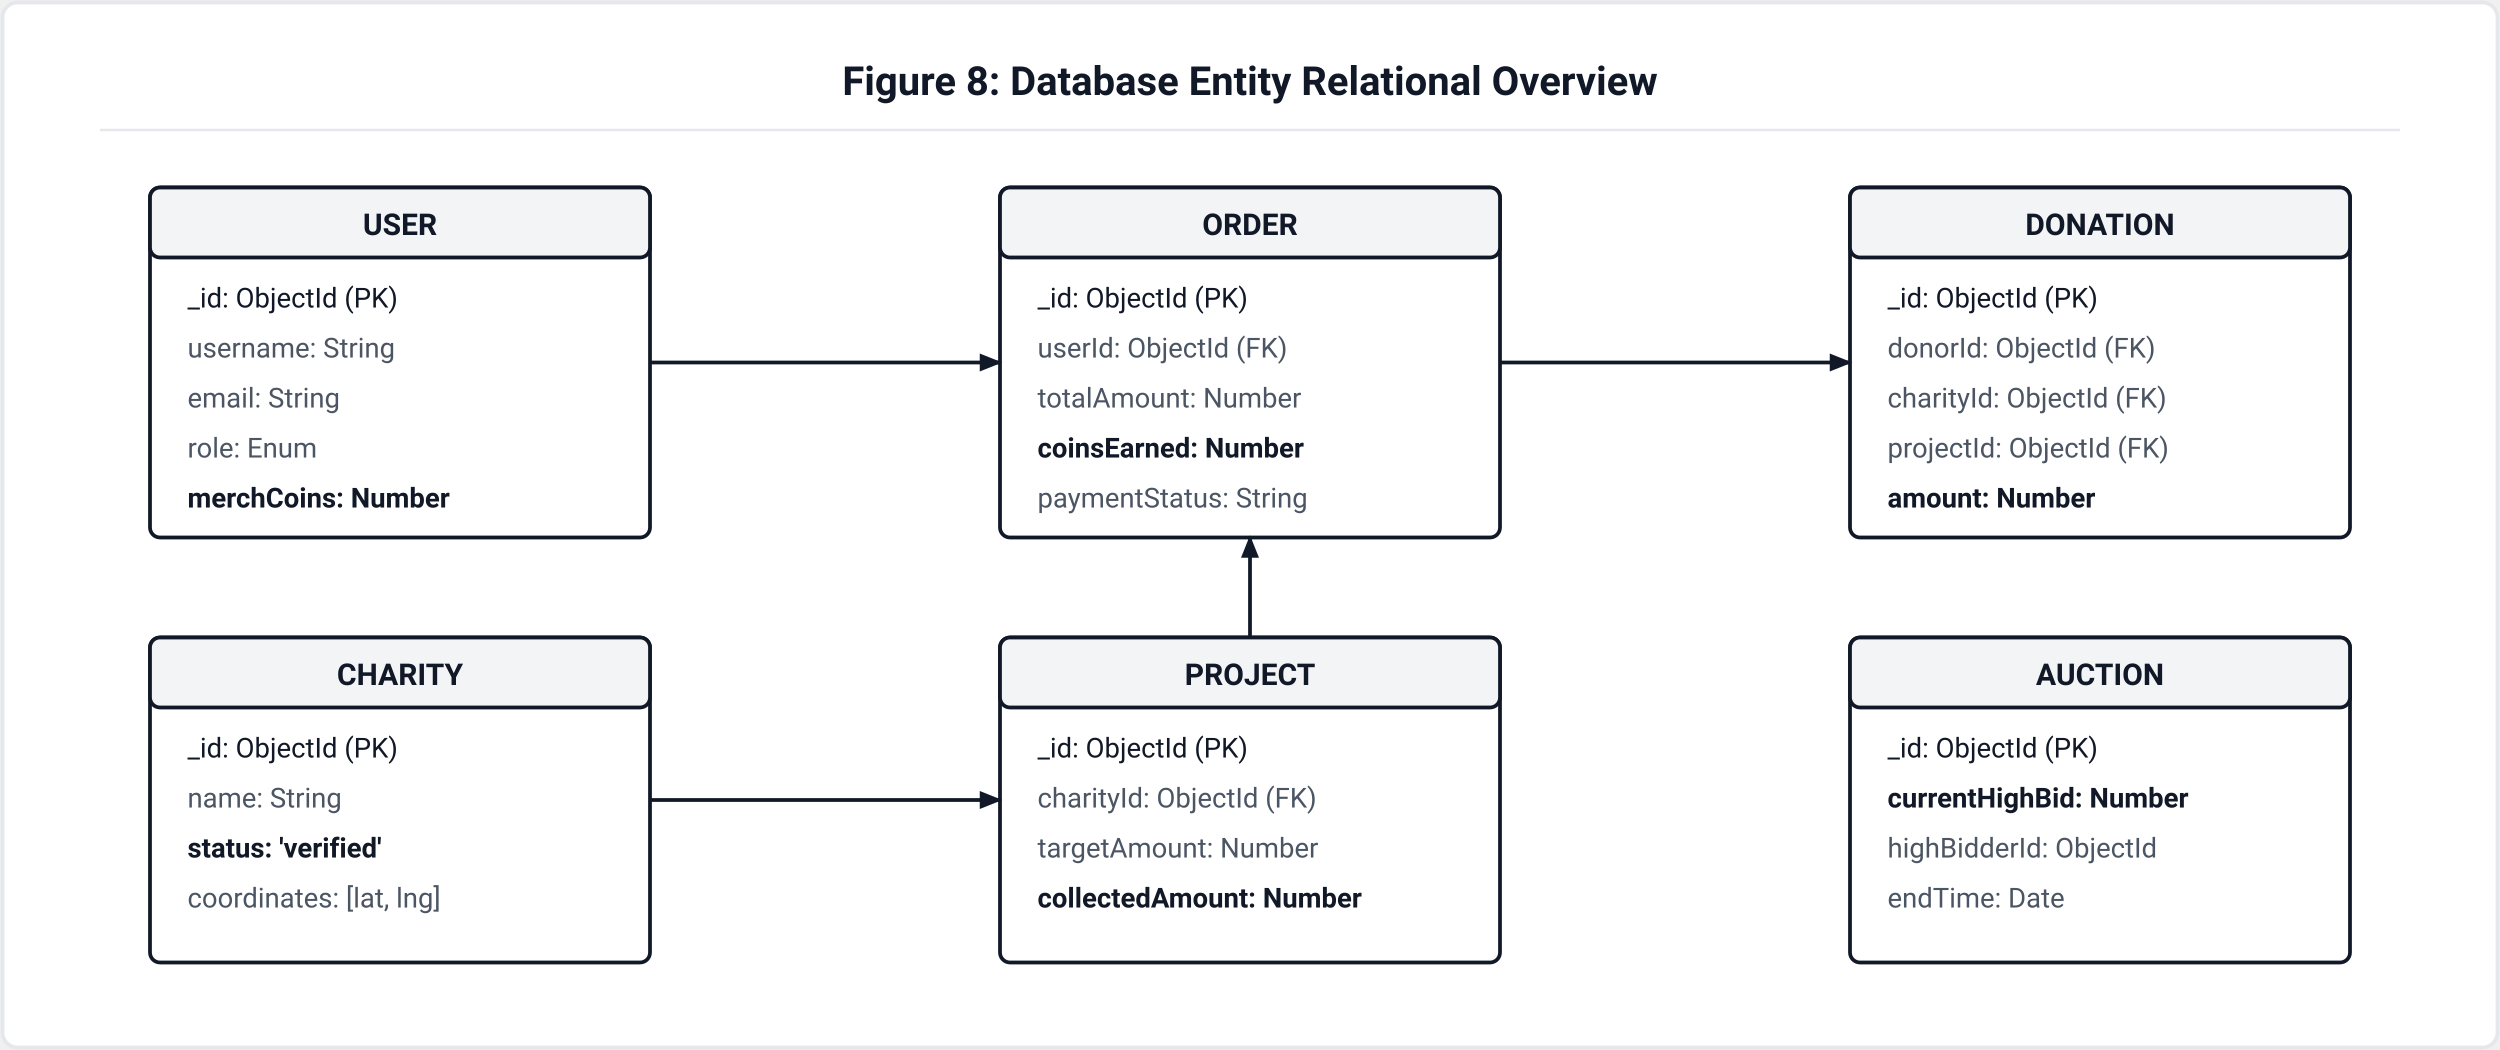
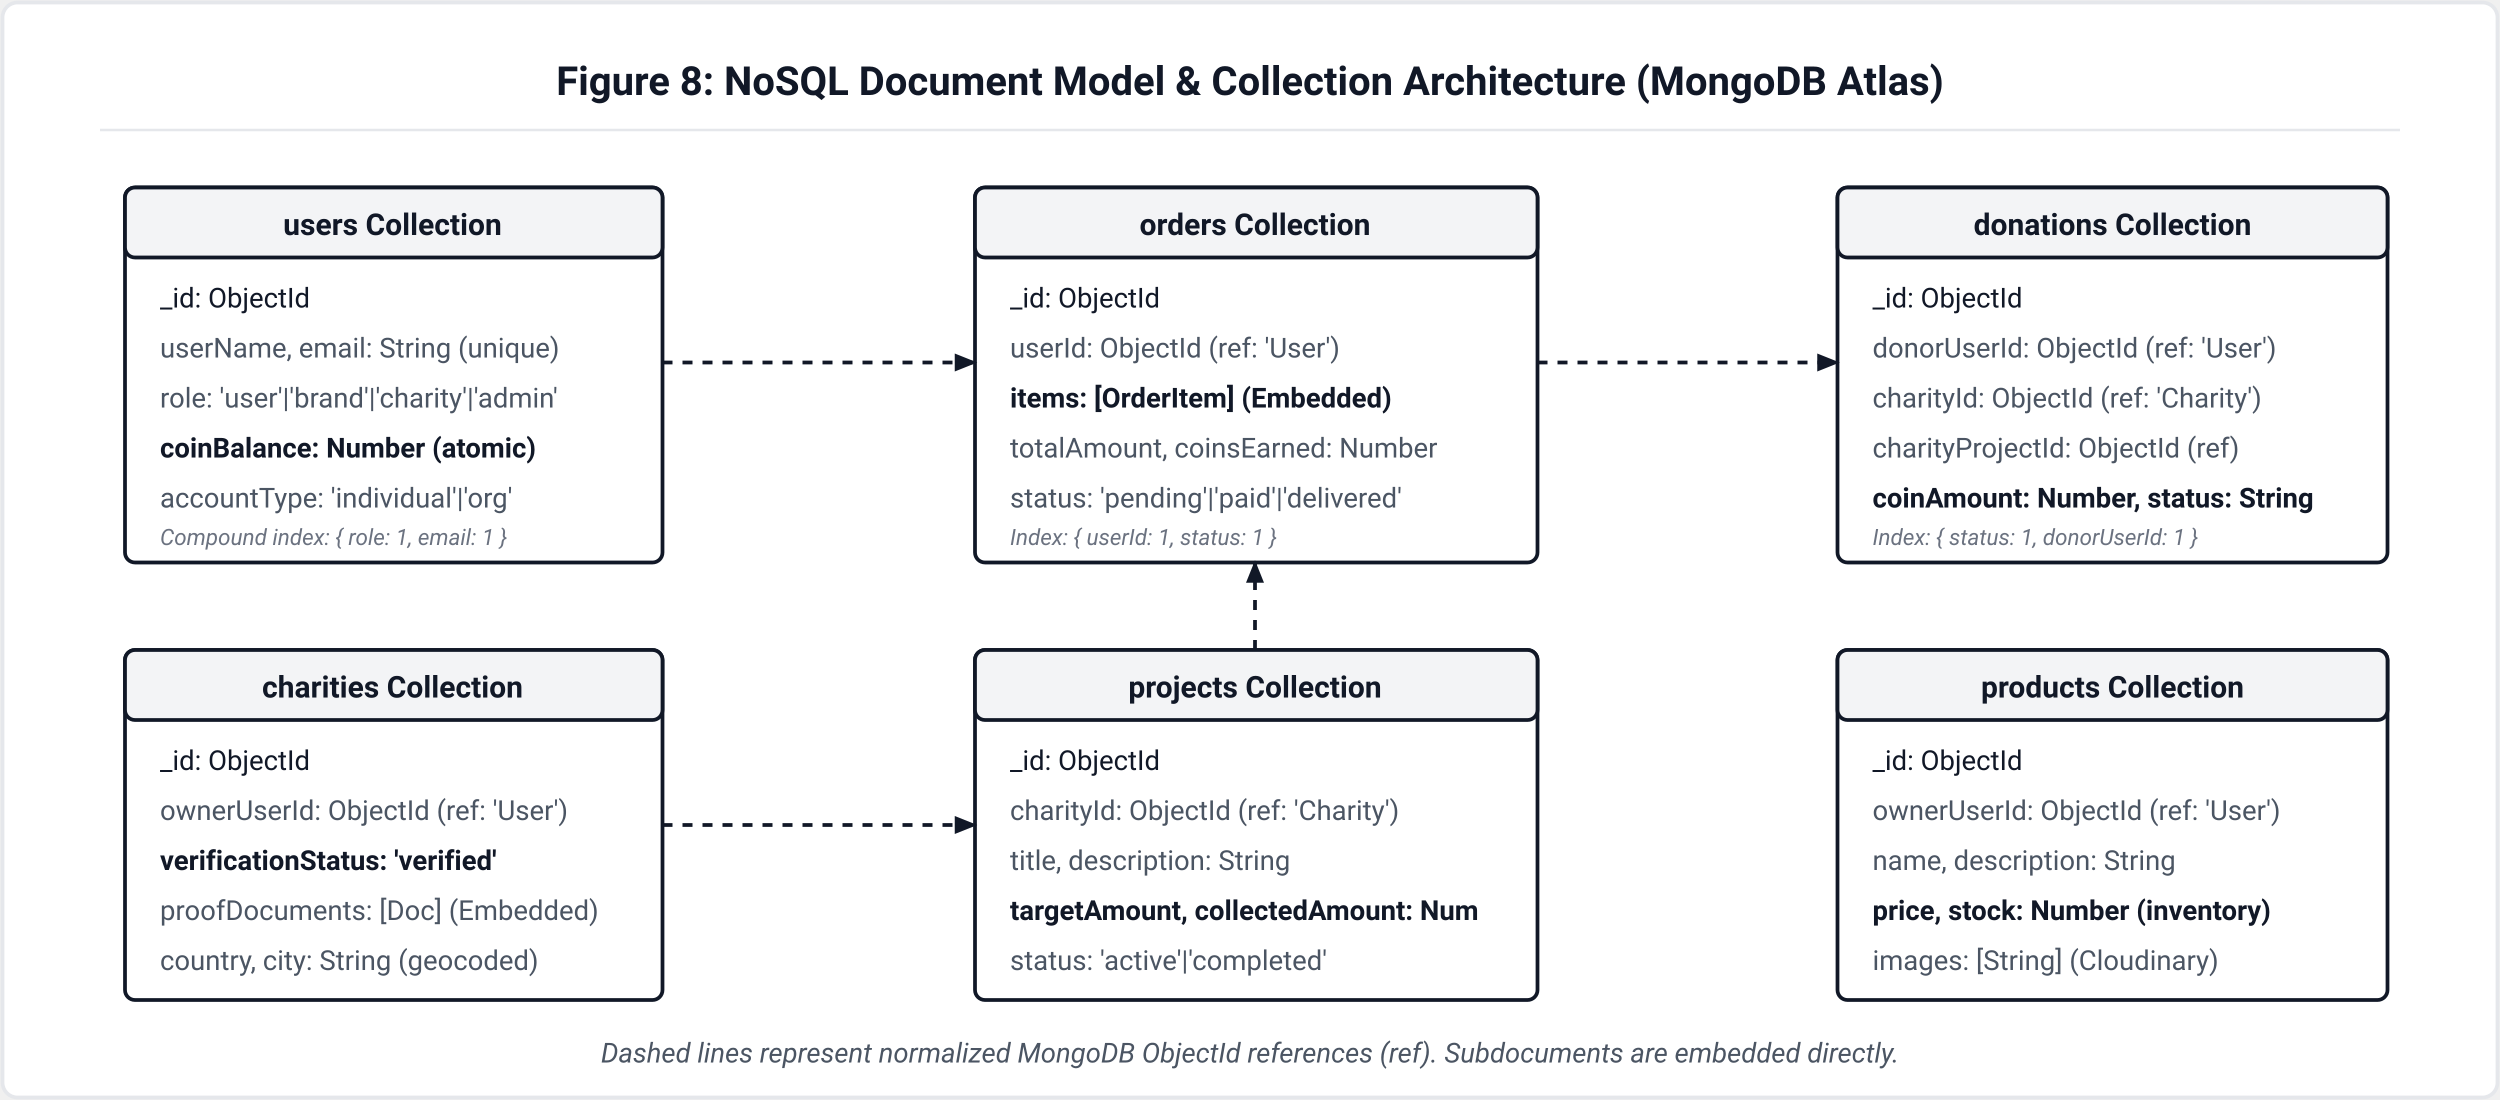
- <svg xmlns="http://www.w3.org/2000/svg" viewBox="0 0 1000 420" width="100%" height="100%" style="background-color: #ffffff; font-family: -apple-system, BlinkMacSystemFont, 'Segoe UI', Roboto, 'Helvetica Neue', Arial, sans-serif;">
+ <svg xmlns="http://www.w3.org/2000/svg" viewBox="0 0 1000 440" width="100%" height="100%" style="background-color: #ffffff; font-family: -apple-system, BlinkMacSystemFont, 'Segoe UI', Roboto, 'Helvetica Neue', Arial, sans-serif;">
  <defs>
    <marker id="arrow" viewBox="0 0 10 10" refX="9" refY="5" markerWidth="6" markerHeight="6" orient="auto-start-reverse">
      <path d="M 0 1 L 10 5 L 0 9 z" fill="#111827" />
    </marker>
  </defs>
-   <rect x="1" y="1" width="998" height="418" rx="6" fill="#ffffff" stroke="#e5e7eb" stroke-width="1.5" />
-   <text x="500" y="38" text-anchor="middle" fill="#111827" font-size="16" font-weight="700">Figure 8: Database Entity Relational Overview</text>
+   <rect x="1" y="1" width="998" height="438" rx="6" fill="#ffffff" stroke="#e5e7eb" stroke-width="1.5" />
+   <text x="500" y="38" text-anchor="middle" fill="#111827" font-size="16" font-weight="700">Figure 8: NoSQL Document Model &amp; Collection Architecture (MongoDB Atlas)</text>
  <line x1="40" y1="52" x2="960" y2="52" stroke="#e5e7eb" stroke-width="1" />
-   <g transform="translate(60, 75)">
-     <rect width="200" height="140" rx="4" fill="#ffffff" stroke="#111827" stroke-width="1.5" />
-     <rect width="200" height="28" rx="4" fill="#f3f4f6" stroke="#111827" stroke-width="1.5" />
-     <text x="100" y="19" text-anchor="middle" fill="#111827" font-size="12" font-weight="700">USER</text>
-     <text x="15" y="48" fill="#111827" font-size="11">_id: ObjectId (PK)</text>
-     <text x="15" y="68" fill="#4b5563" font-size="11">username: String</text>
-     <text x="15" y="88" fill="#4b5563" font-size="11">email: String</text>
-     <text x="15" y="108" fill="#4b5563" font-size="11">role: Enum</text>
-     <text x="15" y="128" fill="#111827" font-size="11" font-weight="600">merchCoins: Number</text>
+   <g transform="translate(50, 75)">
+     <rect width="215" height="150" rx="4" fill="#ffffff" stroke="#111827" stroke-width="1.5" />
+     <rect width="215" height="28" rx="4" fill="#f3f4f6" stroke="#111827" stroke-width="1.5" />
+     <text x="107" y="19" text-anchor="middle" fill="#111827" font-size="12" font-weight="700">users Collection</text>
+     <text x="14" y="48" fill="#111827" font-size="11">_id: ObjectId</text>
+     <text x="14" y="68" fill="#4b5563" font-size="11">userName, email: String (unique)</text>
+     <text x="14" y="88" fill="#4b5563" font-size="11">role: 'user'|'brand'|'charity'|'admin'</text>
+     <text x="14" y="108" fill="#111827" font-size="11" font-weight="600">coinBalance: Number (atomic)</text>
+     <text x="14" y="128" fill="#4b5563" font-size="11">accountType: 'individual'|'org'</text>
+     <text x="14" y="143" fill="#6b7280" font-size="9" font-style="italic">Compound index: { role: 1, email: 1 }</text>
  </g>
-   <g transform="translate(400, 75)">
-     <rect width="200" height="140" rx="4" fill="#ffffff" stroke="#111827" stroke-width="1.5" />
-     <rect width="200" height="28" rx="4" fill="#f3f4f6" stroke="#111827" stroke-width="1.5" />
-     <text x="100" y="19" text-anchor="middle" fill="#111827" font-size="12" font-weight="700">ORDER</text>
-     <text x="15" y="48" fill="#111827" font-size="11">_id: ObjectId (PK)</text>
-     <text x="15" y="68" fill="#4b5563" font-size="11">userId: ObjectId (FK)</text>
-     <text x="15" y="88" fill="#4b5563" font-size="11">totalAmount: Number</text>
-     <text x="15" y="108" fill="#111827" font-size="11" font-weight="600">coinsEarned: Number</text>
-     <text x="15" y="128" fill="#4b5563" font-size="11">paymentStatus: String</text>
+   <g transform="translate(390, 75)">
+     <rect width="225" height="150" rx="4" fill="#ffffff" stroke="#111827" stroke-width="1.5" />
+     <rect width="225" height="28" rx="4" fill="#f3f4f6" stroke="#111827" stroke-width="1.5" />
+     <text x="112" y="19" text-anchor="middle" fill="#111827" font-size="12" font-weight="700">orders Collection</text>
+     <text x="14" y="48" fill="#111827" font-size="11">_id: ObjectId</text>
+     <text x="14" y="68" fill="#4b5563" font-size="11">userId: ObjectId (ref: 'User')</text>
+     <text x="14" y="88" fill="#111827" font-size="11" font-weight="600">items: [OrderItem] (Embedded)</text>
+     <text x="14" y="108" fill="#4b5563" font-size="11">totalAmount, coinsEarned: Number</text>
+     <text x="14" y="128" fill="#4b5563" font-size="11">status: 'pending'|'paid'|'delivered'</text>
+     <text x="14" y="143" fill="#6b7280" font-size="9" font-style="italic">Index: { userId: 1, status: 1 }</text>
  </g>
-   <g transform="translate(740, 75)">
-     <rect width="200" height="140" rx="4" fill="#ffffff" stroke="#111827" stroke-width="1.5" />
-     <rect width="200" height="28" rx="4" fill="#f3f4f6" stroke="#111827" stroke-width="1.5" />
-     <text x="100" y="19" text-anchor="middle" fill="#111827" font-size="12" font-weight="700">DONATION</text>
-     <text x="15" y="48" fill="#111827" font-size="11">_id: ObjectId (PK)</text>
-     <text x="15" y="68" fill="#4b5563" font-size="11">donorId: ObjectId (FK)</text>
-     <text x="15" y="88" fill="#4b5563" font-size="11">charityId: ObjectId (FK)</text>
-     <text x="15" y="108" fill="#4b5563" font-size="11">projectId: ObjectId (FK)</text>
-     <text x="15" y="128" fill="#111827" font-size="11" font-weight="600">amount: Number</text>
+   <g transform="translate(735, 75)">
+     <rect width="220" height="150" rx="4" fill="#ffffff" stroke="#111827" stroke-width="1.5" />
+     <rect width="220" height="28" rx="4" fill="#f3f4f6" stroke="#111827" stroke-width="1.5" />
+     <text x="110" y="19" text-anchor="middle" fill="#111827" font-size="12" font-weight="700">donations Collection</text>
+     <text x="14" y="48" fill="#111827" font-size="11">_id: ObjectId</text>
+     <text x="14" y="68" fill="#4b5563" font-size="11">donorUserId: ObjectId (ref: 'User')</text>
+     <text x="14" y="88" fill="#4b5563" font-size="11">charityId: ObjectId (ref: 'Charity')</text>
+     <text x="14" y="108" fill="#4b5563" font-size="11">charityProjectId: ObjectId (ref)</text>
+     <text x="14" y="128" fill="#111827" font-size="11" font-weight="600">coinAmount: Number, status: String</text>
+     <text x="14" y="143" fill="#6b7280" font-size="9" font-style="italic">Index: { status: 1, donorUserId: 1 }</text>
  </g>
-   <g transform="translate(60, 255)">
-     <rect width="200" height="130" rx="4" fill="#ffffff" stroke="#111827" stroke-width="1.5" />
-     <rect width="200" height="28" rx="4" fill="#f3f4f6" stroke="#111827" stroke-width="1.5" />
-     <text x="100" y="19" text-anchor="middle" fill="#111827" font-size="12" font-weight="700">CHARITY</text>
-     <text x="15" y="48" fill="#111827" font-size="11">_id: ObjectId (PK)</text>
-     <text x="15" y="68" fill="#4b5563" font-size="11">name: String</text>
-     <text x="15" y="88" fill="#111827" font-size="11" font-weight="600">status: 'verified'</text>
-     <text x="15" y="108" fill="#4b5563" font-size="11">coordinates: [lat, lng]</text>
+   <g transform="translate(50, 260)">
+     <rect width="215" height="140" rx="4" fill="#ffffff" stroke="#111827" stroke-width="1.5" />
+     <rect width="215" height="28" rx="4" fill="#f3f4f6" stroke="#111827" stroke-width="1.5" />
+     <text x="107" y="19" text-anchor="middle" fill="#111827" font-size="12" font-weight="700">charities Collection</text>
+     <text x="14" y="48" fill="#111827" font-size="11">_id: ObjectId</text>
+     <text x="14" y="68" fill="#4b5563" font-size="11">ownerUserId: ObjectId (ref: 'User')</text>
+     <text x="14" y="88" fill="#111827" font-size="11" font-weight="600">verificationStatus: 'verified'</text>
+     <text x="14" y="108" fill="#4b5563" font-size="11">proofDocuments: [Doc] (Embedded)</text>
+     <text x="14" y="128" fill="#4b5563" font-size="11">country, city: String (geocoded)</text>
  </g>
-   <g transform="translate(400, 255)">
-     <rect width="200" height="130" rx="4" fill="#ffffff" stroke="#111827" stroke-width="1.5" />
-     <rect width="200" height="28" rx="4" fill="#f3f4f6" stroke="#111827" stroke-width="1.5" />
-     <text x="100" y="19" text-anchor="middle" fill="#111827" font-size="12" font-weight="700">PROJECT</text>
-     <text x="15" y="48" fill="#111827" font-size="11">_id: ObjectId (PK)</text>
-     <text x="15" y="68" fill="#4b5563" font-size="11">charityId: ObjectId (FK)</text>
-     <text x="15" y="88" fill="#4b5563" font-size="11">targetAmount: Number</text>
-     <text x="15" y="108" fill="#111827" font-size="11" font-weight="600">collectedAmount: Number</text>
+   <g transform="translate(390, 260)">
+     <rect width="225" height="140" rx="4" fill="#ffffff" stroke="#111827" stroke-width="1.5" />
+     <rect width="225" height="28" rx="4" fill="#f3f4f6" stroke="#111827" stroke-width="1.5" />
+     <text x="112" y="19" text-anchor="middle" fill="#111827" font-size="12" font-weight="700">projects Collection</text>
+     <text x="14" y="48" fill="#111827" font-size="11">_id: ObjectId</text>
+     <text x="14" y="68" fill="#4b5563" font-size="11">charityId: ObjectId (ref: 'Charity')</text>
+     <text x="14" y="88" fill="#4b5563" font-size="11">title, description: String</text>
+     <text x="14" y="108" fill="#111827" font-size="11" font-weight="600">targetAmount, collectedAmount: Num</text>
+     <text x="14" y="128" fill="#4b5563" font-size="11">status: 'active'|'completed'</text>
  </g>
-   <g transform="translate(740, 255)">
-     <rect width="200" height="130" rx="4" fill="#ffffff" stroke="#111827" stroke-width="1.5" />
-     <rect width="200" height="28" rx="4" fill="#f3f4f6" stroke="#111827" stroke-width="1.5" />
-     <text x="100" y="19" text-anchor="middle" fill="#111827" font-size="12" font-weight="700">AUCTION</text>
-     <text x="15" y="48" fill="#111827" font-size="11">_id: ObjectId (PK)</text>
-     <text x="15" y="68" fill="#111827" font-size="11" font-weight="600">currentHighBid: Number</text>
-     <text x="15" y="88" fill="#4b5563" font-size="11">highBidderId: ObjectId</text>
-     <text x="15" y="108" fill="#4b5563" font-size="11">endTime: Date</text>
+   <g transform="translate(735, 260)">
+     <rect width="220" height="140" rx="4" fill="#ffffff" stroke="#111827" stroke-width="1.5" />
+     <rect width="220" height="28" rx="4" fill="#f3f4f6" stroke="#111827" stroke-width="1.5" />
+     <text x="110" y="19" text-anchor="middle" fill="#111827" font-size="12" font-weight="700">products Collection</text>
+     <text x="14" y="48" fill="#111827" font-size="11">_id: ObjectId</text>
+     <text x="14" y="68" fill="#4b5563" font-size="11">ownerUserId: ObjectId (ref: 'User')</text>
+     <text x="14" y="88" fill="#4b5563" font-size="11">name, description: String</text>
+     <text x="14" y="108" fill="#111827" font-size="11" font-weight="600">price, stock: Number (inventory)</text>
+     <text x="14" y="128" fill="#4b5563" font-size="11">images: [String] (Cloudinary)</text>
  </g>
-   <path d="M 260 145 L 400 145" fill="none" stroke="#111827" stroke-width="1.5" marker-end="url(#arrow)" />
-   <path d="M 600 145 L 740 145" fill="none" stroke="#111827" stroke-width="1.5" marker-end="url(#arrow)" />
-   <path d="M 260 320 L 400 320" fill="none" stroke="#111827" stroke-width="1.5" marker-end="url(#arrow)" />
-   <path d="M 500 255 L 500 215" fill="none" stroke="#111827" stroke-width="1.5" marker-end="url(#arrow)" />
+   <path d="M 265 145 L 390 145" fill="none" stroke="#111827" stroke-width="1.5" stroke-dasharray="4,4" marker-end="url(#arrow)" />
+   <path d="M 615 145 L 735 145" fill="none" stroke="#111827" stroke-width="1.5" stroke-dasharray="4,4" marker-end="url(#arrow)" />
+   <path d="M 265 330 L 390 330" fill="none" stroke="#111827" stroke-width="1.5" stroke-dasharray="4,4" marker-end="url(#arrow)" />
+   <path d="M 502 260 L 502 225" fill="none" stroke="#111827" stroke-width="1.5" stroke-dasharray="4,4" marker-end="url(#arrow)" />
+   <text x="500" y="425" text-anchor="middle" fill="#4b5563" font-size="11" font-style="italic">Dashed lines represent normalized MongoDB ObjectId references (ref). Subdocuments are embedded directly.</text>
</svg>
